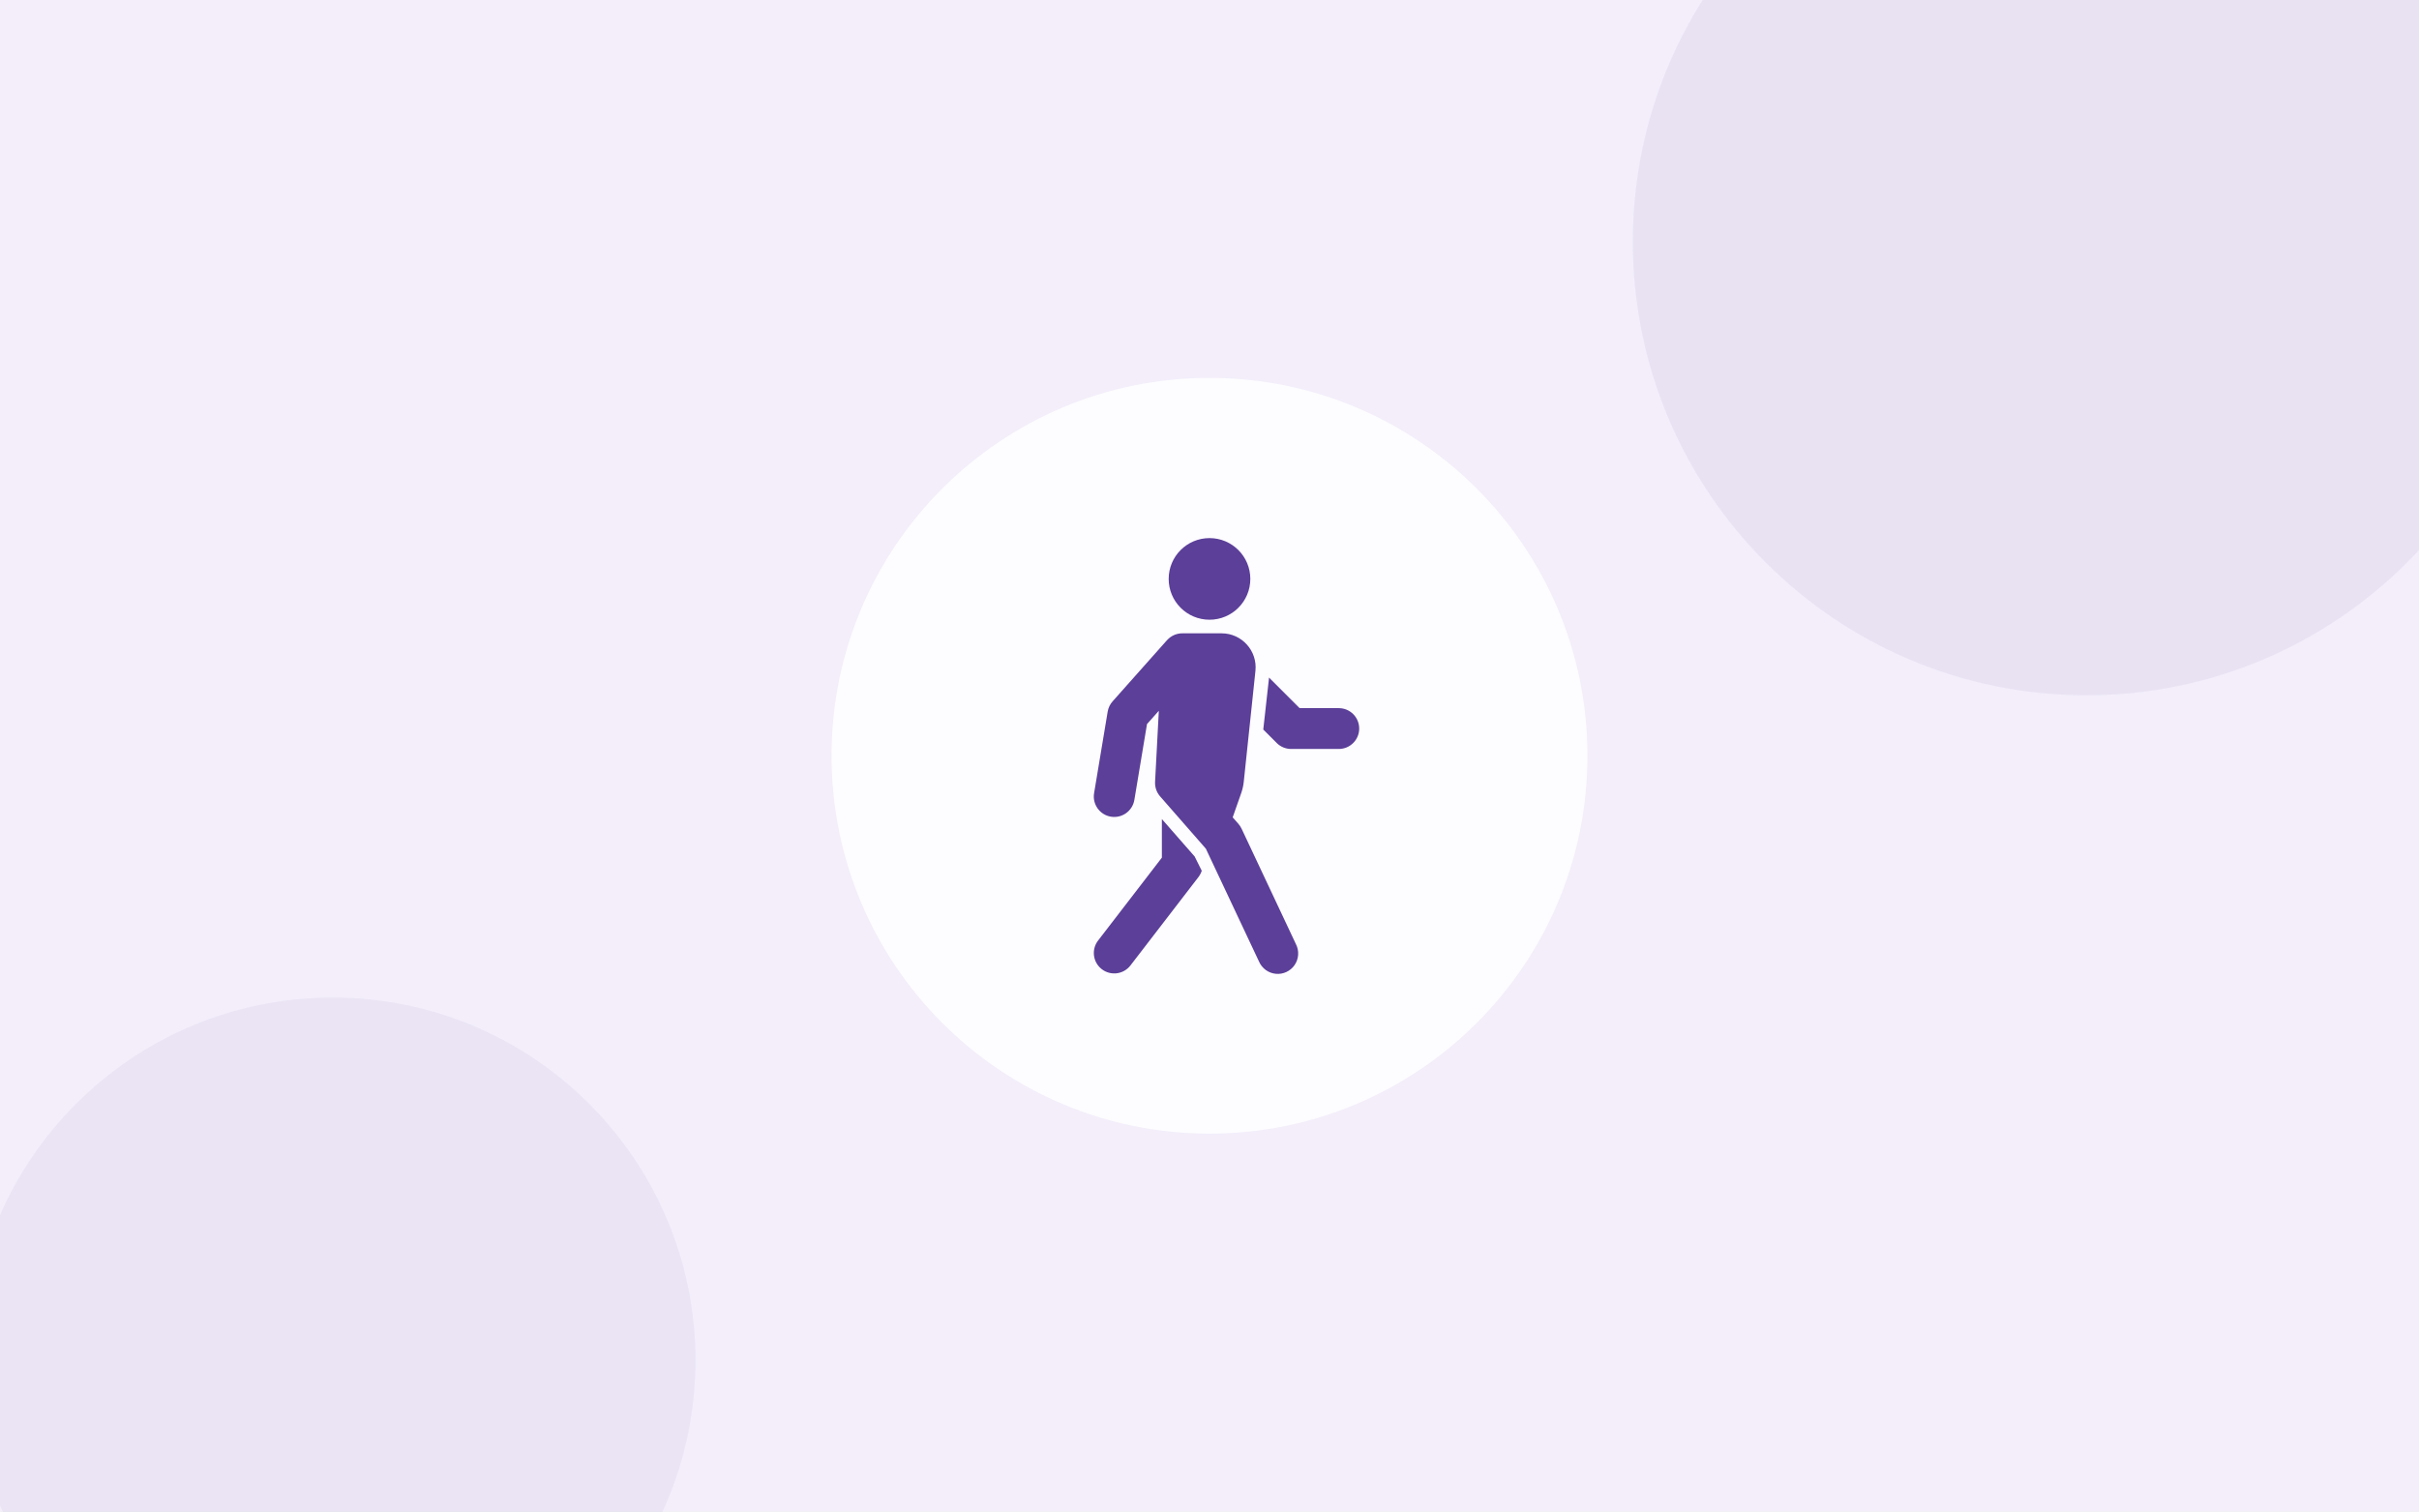
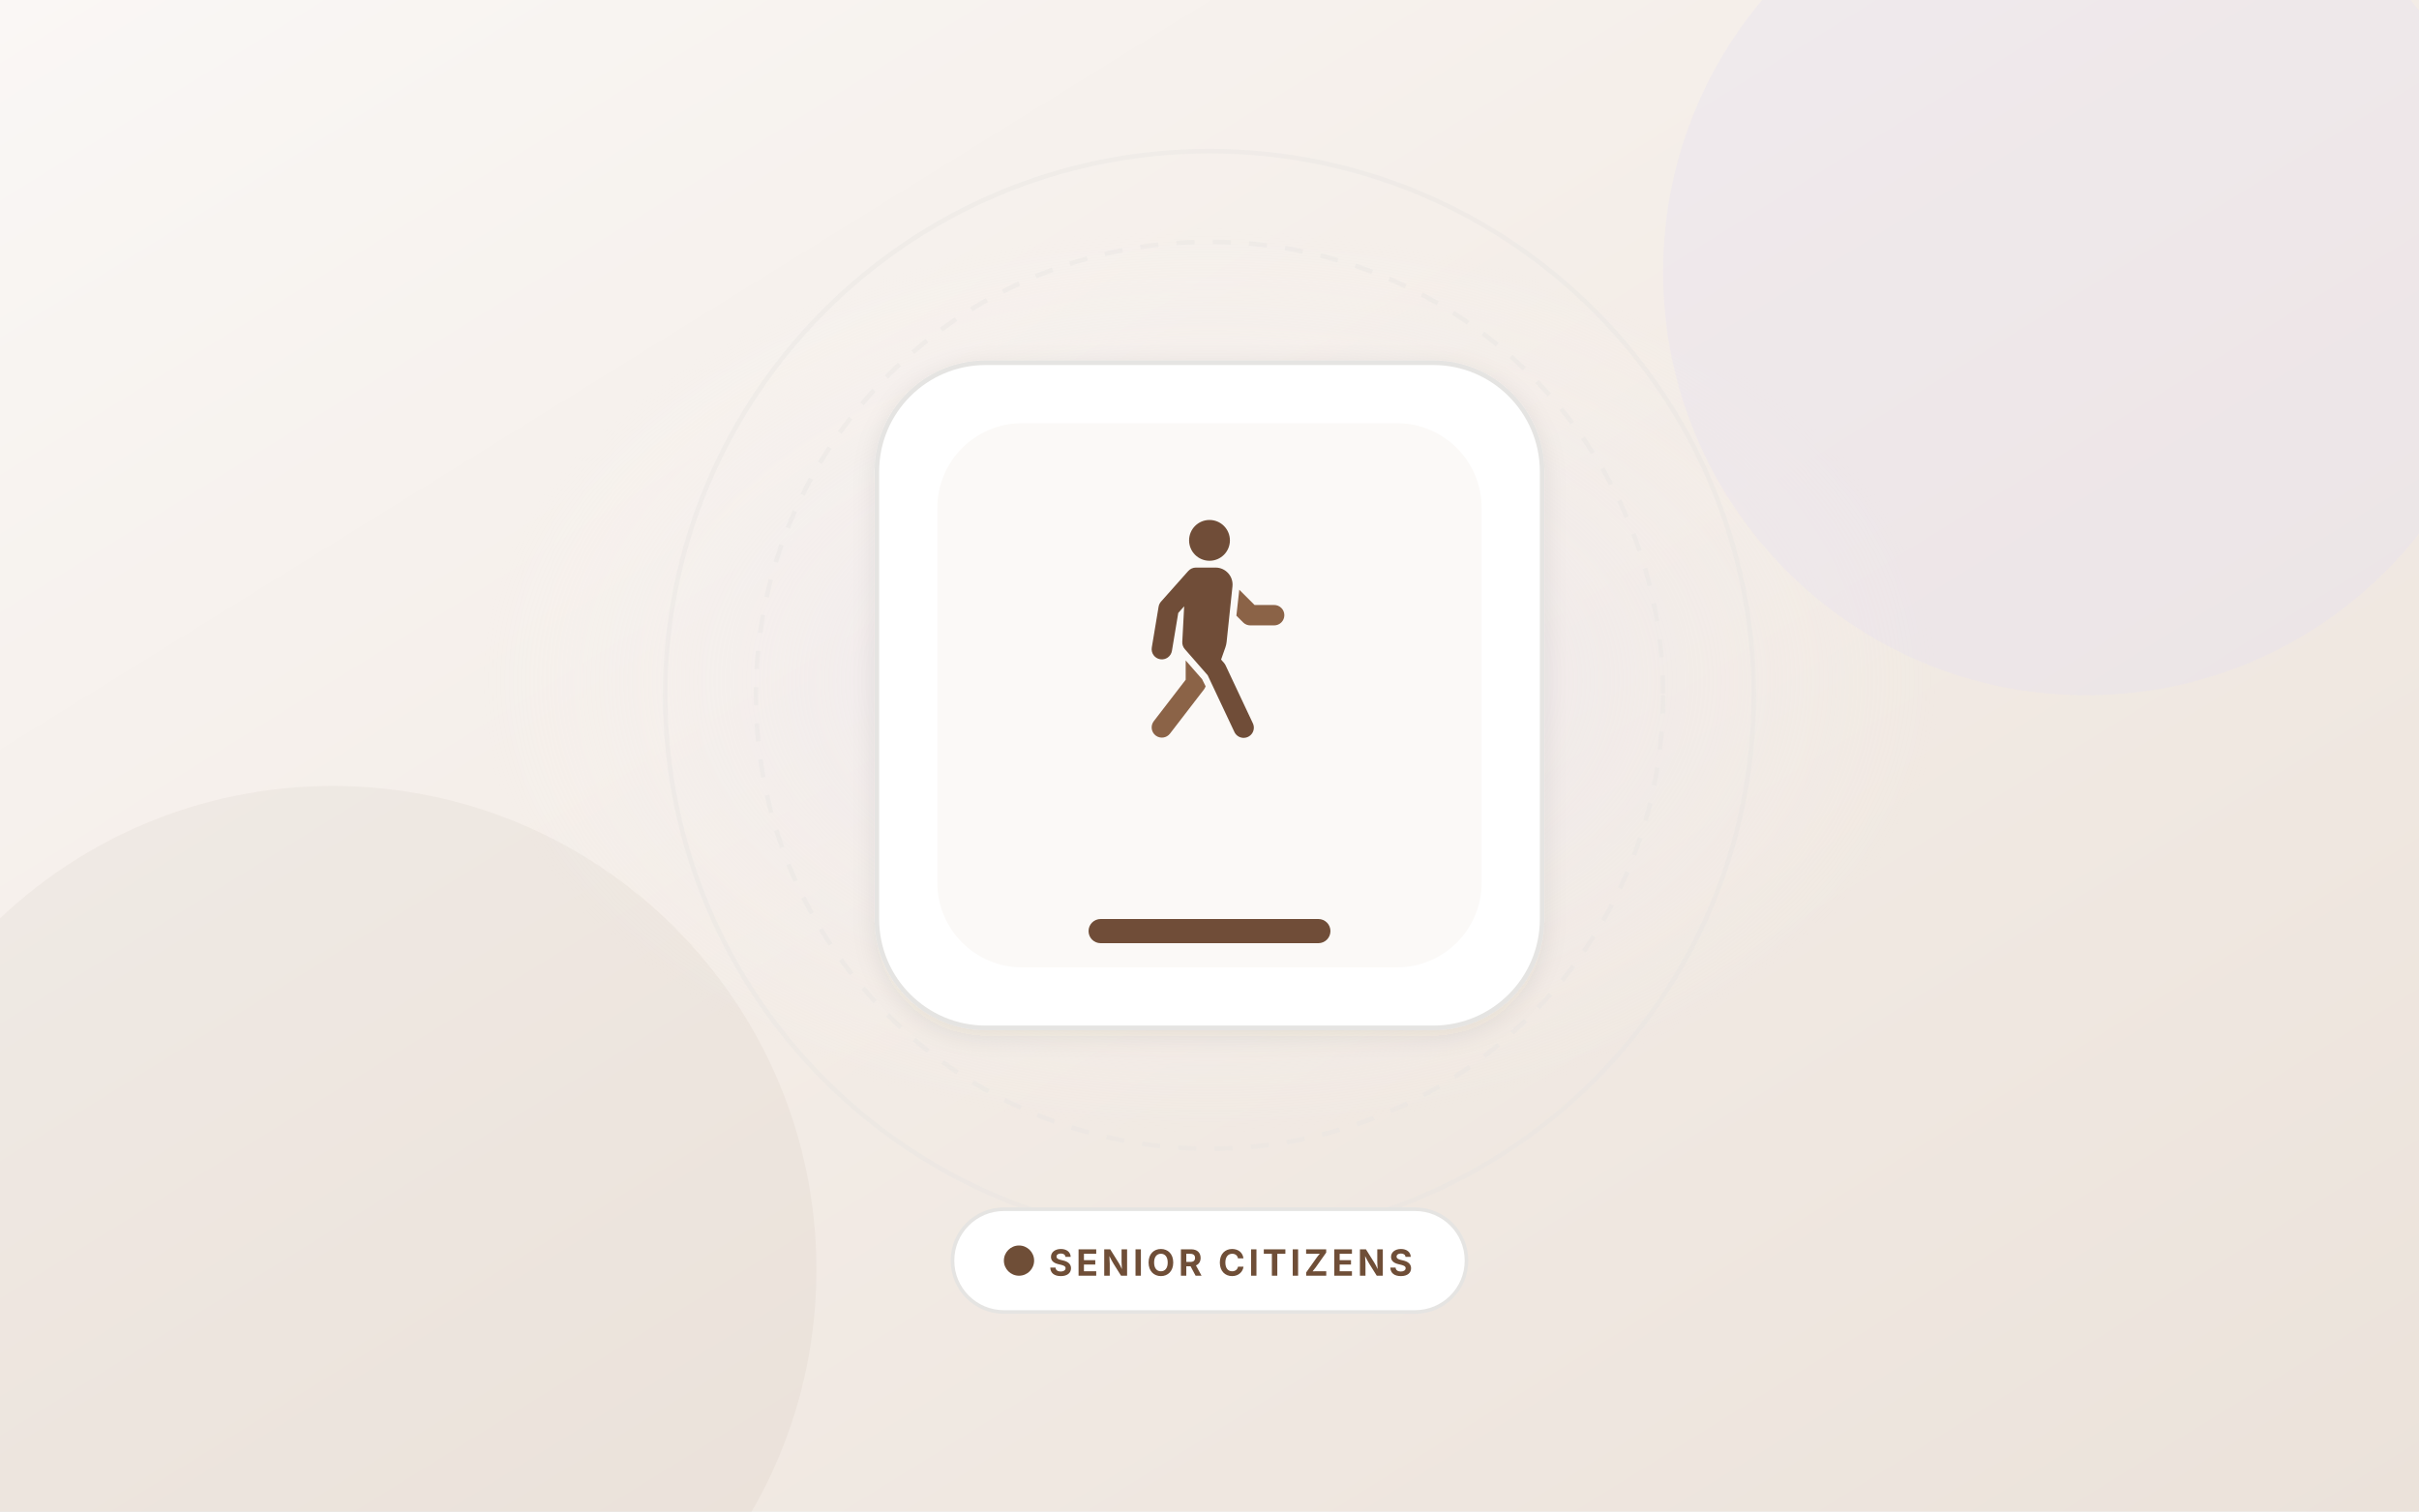
<svg xmlns="http://www.w3.org/2000/svg" viewBox="0 0 800 500" width="800" height="500">
-   <rect width="800" height="500" fill="#F3EEFA" />
-   <circle cx="690" cy="80" r="150" fill="#5B3F99" opacity=".07" />
-   <circle cx="110" cy="450" r="120" fill="#5B3F99" opacity=".06" />
-   <circle cx="400" cy="250" r="125" fill="#fff" opacity=".85" />
-   <g transform="translate(328,178) scale(9.0)" fill="#5B3F99" opacity="1">
-     <path d="M9.5 1.5a1.5 1.5 0 1 1-3 0 1.5 1.5 0 0 1 3 0M6.44 3.752A.75.75 0 0 1 7 3.5h1.445c.742 0 1.32.643 1.243 1.38l-.43 4.083a1.8 1.8 0 0 1-.088.395l-.318.906.213.242a.8.8 0 0 1 .114.175l2 4.25a.75.75 0 1 1-1.357.638l-1.956-4.154-1.68-1.921A.75.75 0 0 1 6 8.96l.138-2.613-.435.489-.464 2.786a.75.75 0 1 1-1.48-.246l.5-3a.75.75 0 0 1 .18-.375l2-2.25Z" />
-     <path d="M6.25 11.745v-1.418l1.204 1.375.261.524a.8.8 0 0 1-.12.231l-2.5 3.25a.75.75 0 1 1-1.19-.914zm4.22-4.215-.494-.494.205-1.843.006-.067 1.124 1.124h1.44a.75.75 0 0 1 0 1.5H11a.75.75 0 0 1-.531-.22Z" />
+   <defs>
+     <linearGradient id="scBg" x1="0%" y1="0%" x2="100%" y2="100%">
+       <stop offset="0%" stop-color="#FAF7F5" />
+       <stop offset="50%" stop-color="#F3ECE6" />
+       <stop offset="100%" stop-color="#EBE2DA" />
+     </linearGradient>
+     <radialGradient id="scGlow" cx="50%" cy="45%" r="50%">
+       <stop offset="0%" stop-color="#E6E0F0" stop-opacity="0.7" />
+       <stop offset="60%" stop-color="#FAF7F5" stop-opacity="0" />
+     </radialGradient>
+     <filter id="scShadow" x="-20%" y="-15%" width="140%" height="145%">
+       <feDropShadow dx="0" dy="12" stdDeviation="16" flood-color="#4A3425" flood-opacity="0.14" />
+       <feDropShadow dx="0" dy="2" stdDeviation="4" flood-color="#4A3425" flood-opacity="0.08" />
+     </filter>
+   </defs>
+   <rect width="800" height="500" fill="url(#scBg)" />
+   <rect width="800" height="500" fill="url(#scGlow)" />
+   <circle cx="690" cy="90" r="140" fill="#E6E0F0" opacity="0.35" />
+   <circle cx="110" cy="420" r="160" fill="#6F4E37" opacity="0.05" />
+   <g stroke="#E5E4E2" stroke-width="1.5" opacity="0.4" fill="none">
+     <circle cx="400" cy="230" r="150" stroke-dasharray="6 6" />
+     <circle cx="400" cy="230" r="180" />
+   </g>
+   <g transform="translate(290, 120)" filter="url(#scShadow)">
+     <rect width="220" height="220" rx="36" fill="#FFFFFF" stroke="#E5E4E2" stroke-width="1.5" />
+     <rect x="20" y="20" width="180" height="180" rx="28" fill="#FBF9F7" />
+     <g transform="translate(74, 52) scale(4.5)">
+       <path d="M9.5 1.5a1.5 1.5 0 1 1-3 0 1.5 1.5 0 0 1 3 0M6.44 3.752A.75.75 0 0 1 7 3.5h1.445c.742 0 1.32.643 1.243 1.38l-.43 4.083a1.8 1.8 0 0 1-.088.395l-.318.906.213.242a.8.8 0 0 1 .114.175l2 4.25a.75.75 0 1 1-1.357.638l-1.956-4.154-1.68-1.921A.75.75 0 0 1 6 8.96l.138-2.613-.435.489-.464 2.786a.75.75 0 1 1-1.48-.246l.5-3a.75.75 0 0 1 .18-.375l2-2.25Z" fill="#6F4E37" />
+       <path d="M6.25 11.745v-1.418l1.204 1.375.261.524a.8.8 0 0 1-.12.231l-2.5 3.25a.75.75 0 1 1-1.19-.914zm4.22-4.215-.494-.494.205-1.843.006-.067 1.124 1.124h1.44a.75.75 0 0 1 0 1.5H11a.75.75 0 0 1-.531-.22Z" fill="#8B6347" />
+     </g>
+     <rect x="70" y="184" width="80" height="8" rx="4" fill="#6F4E37" />
+   </g>
+   <g transform="translate(400, 400)">
+     <rect x="-85" y="0" width="170" height="34" rx="17" fill="#FFFFFF" stroke="#E5E4E2" stroke-width="1.2" />
+     <circle cx="-63" cy="17" r="5" fill="#6F4E37" />
+     <text x="7" y="22" font-family="system-ui, -apple-system, 'Inter', sans-serif" font-size="12" font-weight="700" fill="#6F4E37" letter-spacing="1.2" text-anchor="middle">SENIOR CITIZENS</text>
  </g>
</svg>
